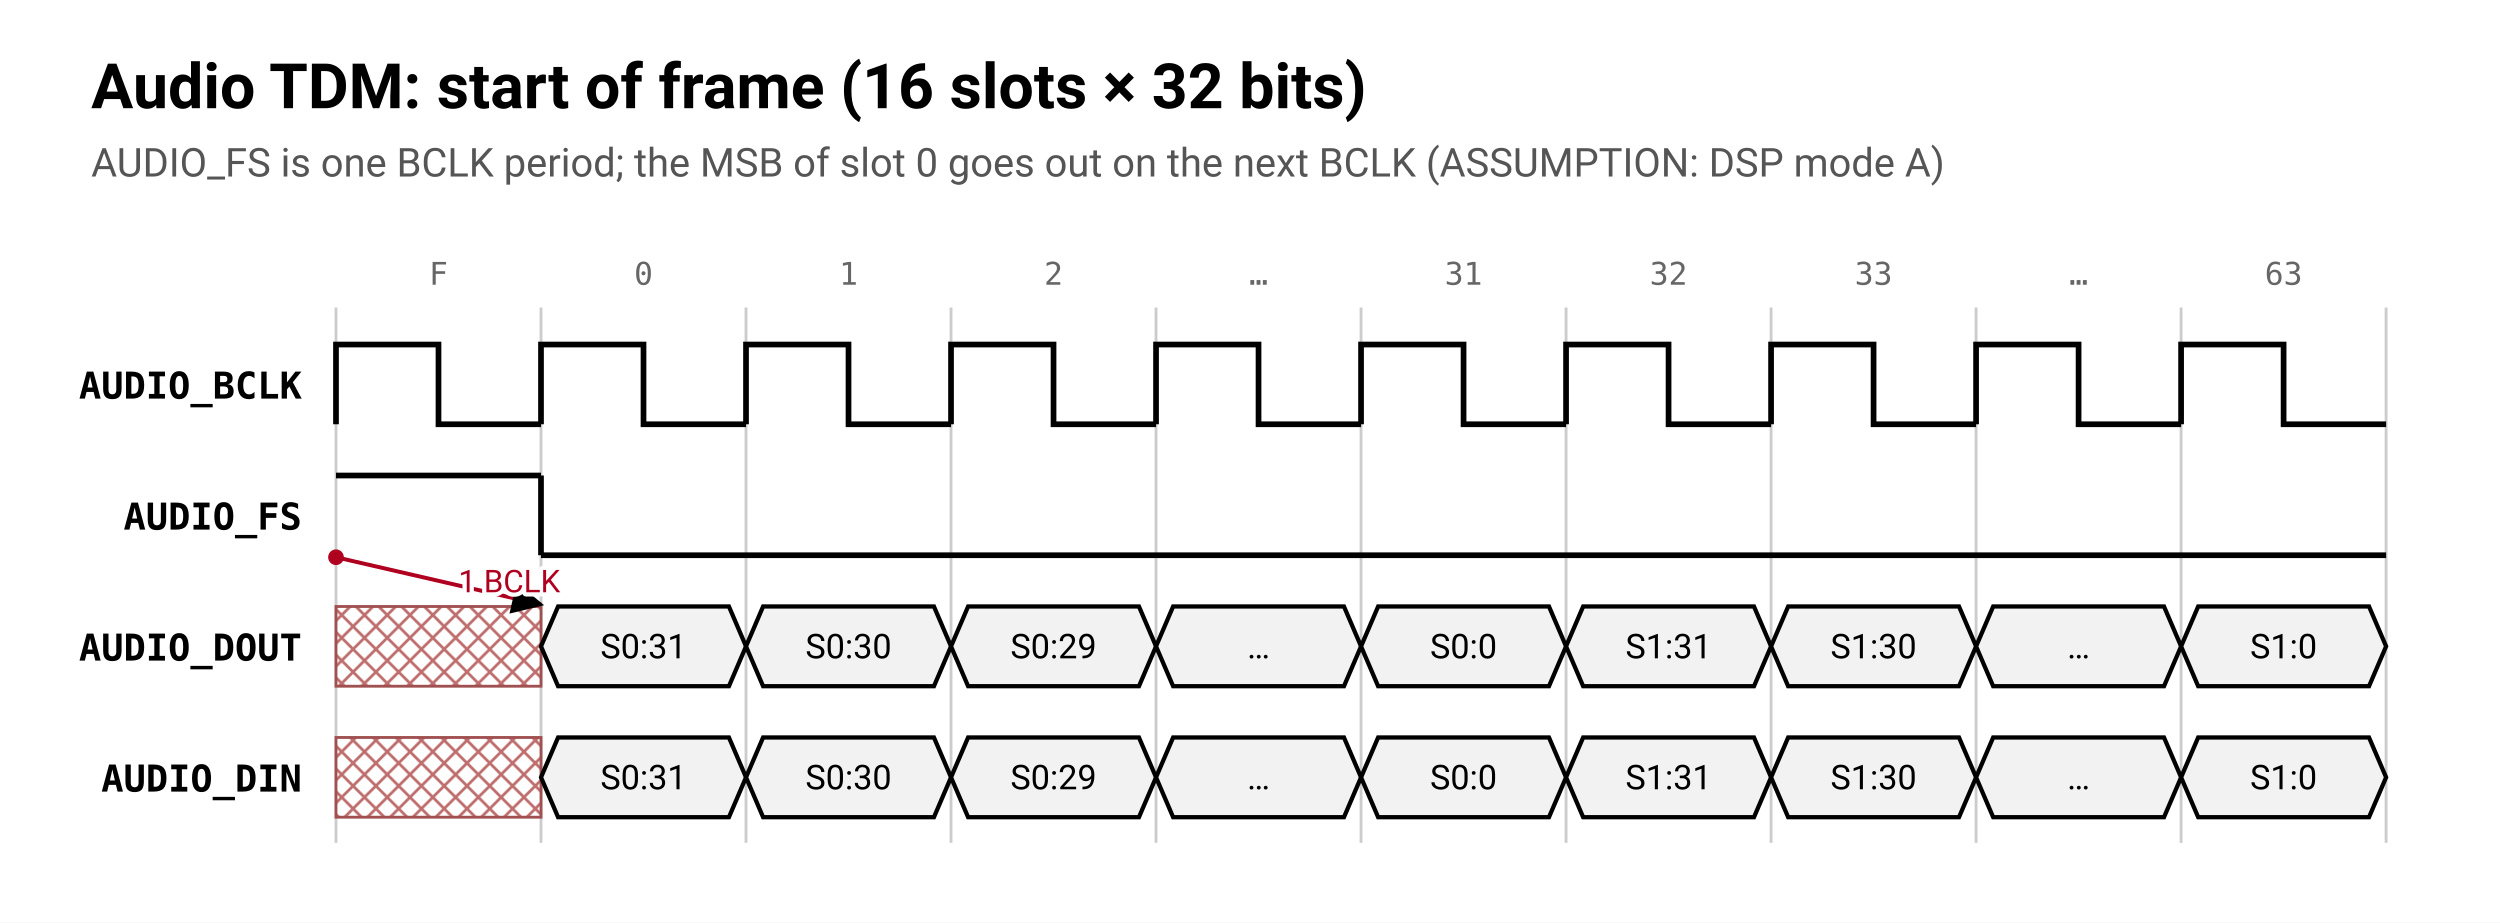
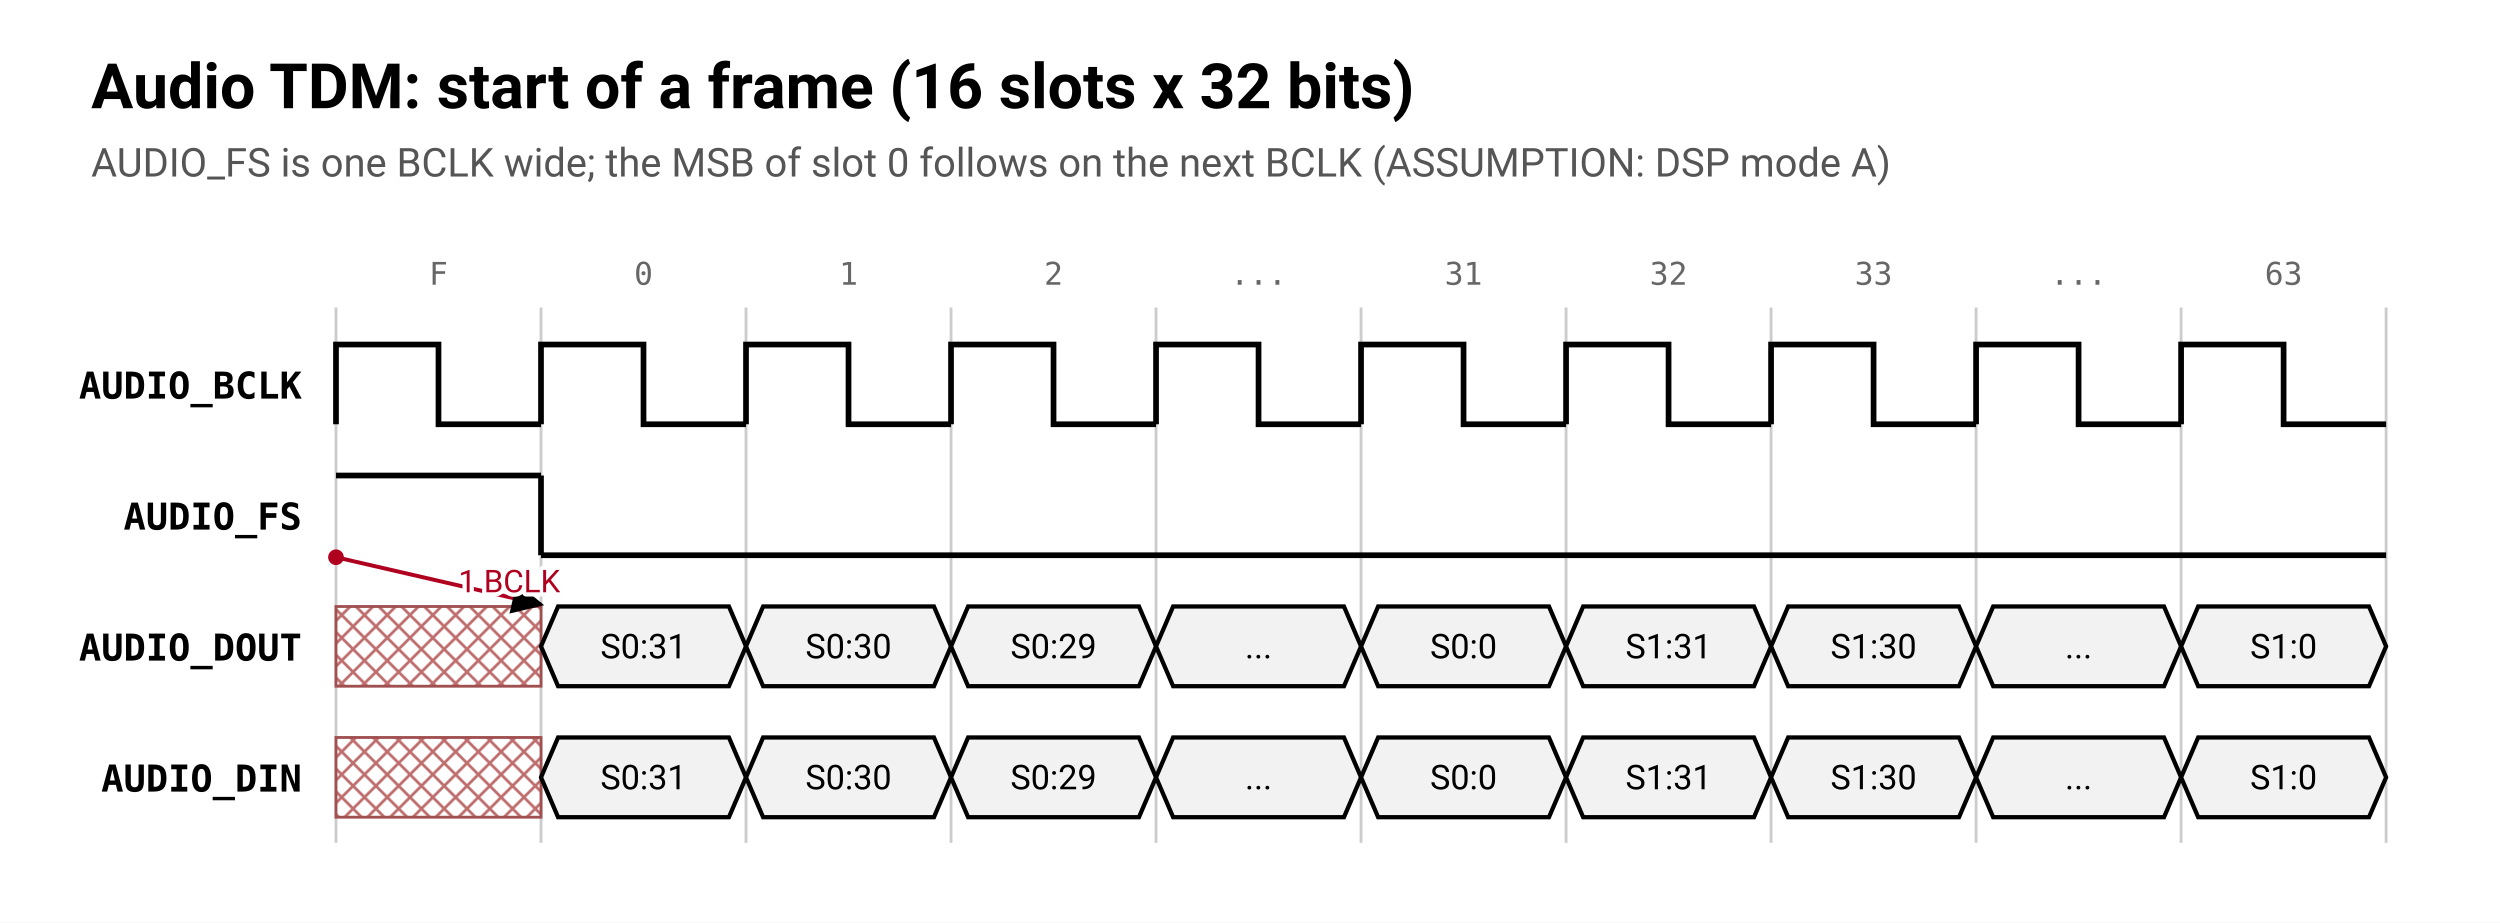
<svg xmlns="http://www.w3.org/2000/svg" width="878" height="324" viewBox="0 0 878 324">
  <defs>
    <pattern id="hatch" width="6" height="6" patternUnits="userSpaceOnUse" patternTransform="rotate(45)">
      <rect width="6" height="6" fill="#FFFFFF" />
      <line x1="0" y1="0" x2="0" y2="6" stroke="#B0B0B0" stroke-width="2" />
    </pattern>
    <pattern id="xpat" width="8" height="8" patternUnits="userSpaceOnUse">
      <rect width="8" height="8" fill="#FFFFFF" />
      <path d="M0 0L8 8M8 0L0 8" stroke="#C07070" stroke-width="1" />
    </pattern>
    <marker id="arr" viewBox="0 0 10 10" refX="9" refY="5" markerWidth="8" markerHeight="8" orient="auto">
      <path d="M0 0L10 5L0 10z" fill="#000000" />
    </marker>
  </defs>
  <style>text{font-family:-apple-system,BlinkMacSystemFont,"Segoe UI",Roboto,Helvetica,Arial,sans-serif}.m{font-family:ui-monospace,Menlo,Consolas,"DejaVu Sans Mono",monospace}</style>
  <rect width="878" height="324" fill="#FFFFFF" />
-   <text x="32" y="38" font-size="22" font-weight="700" fill="#000000">Audio TDM: start of frame (16 slots × 32 bits)</text>
-   <text x="32" y="62" font-size="14" fill="#555555">AUDIO_FS is one BCLK period; the MSB of slot 0 goes out on the next BCLK (ASSUMPTION: DSP mode A)</text>
+   <text x="32" y="38" font-size="22" font-weight="700" fill="#000000">Audio TDM: start of a frame (16 slots x 32 bits)</text>
+   <text x="32" y="62" font-size="14" fill="#555555">AUDIO_FS is one BCLK wide; the MSB of slot 0 follows on the next BCLK (ASSUMPTION: DSP mode A)</text>
  <line x1="118" y1="108" x2="118" y2="296" stroke="#CCCCCC" stroke-width="1" />
  <text x="154" y="100" font-size="11" text-anchor="middle" fill="#666666" class="m">F</text>
  <line x1="190" y1="108" x2="190" y2="296" stroke="#CCCCCC" stroke-width="1" />
  <text x="226" y="100" font-size="11" text-anchor="middle" fill="#666666" class="m">0</text>
  <line x1="262" y1="108" x2="262" y2="296" stroke="#CCCCCC" stroke-width="1" />
  <text x="298" y="100" font-size="11" text-anchor="middle" fill="#666666" class="m">1</text>
  <line x1="334" y1="108" x2="334" y2="296" stroke="#CCCCCC" stroke-width="1" />
  <text x="370" y="100" font-size="11" text-anchor="middle" fill="#666666" class="m">2</text>
  <line x1="406" y1="108" x2="406" y2="296" stroke="#CCCCCC" stroke-width="1" />
-   <text x="442" y="100" font-size="11" text-anchor="middle" fill="#666666" class="m">…</text>
+   <text x="442" y="100" font-size="11" text-anchor="middle" fill="#666666" class="m">...</text>
  <line x1="478" y1="108" x2="478" y2="296" stroke="#CCCCCC" stroke-width="1" />
  <text x="514" y="100" font-size="11" text-anchor="middle" fill="#666666" class="m">31</text>
  <line x1="550" y1="108" x2="550" y2="296" stroke="#CCCCCC" stroke-width="1" />
  <text x="586" y="100" font-size="11" text-anchor="middle" fill="#666666" class="m">32</text>
  <line x1="622" y1="108" x2="622" y2="296" stroke="#CCCCCC" stroke-width="1" />
  <text x="658" y="100" font-size="11" text-anchor="middle" fill="#666666" class="m">33</text>
  <line x1="694" y1="108" x2="694" y2="296" stroke="#CCCCCC" stroke-width="1" />
-   <text x="730" y="100" font-size="11" text-anchor="middle" fill="#666666" class="m">…</text>
+   <text x="730" y="100" font-size="11" text-anchor="middle" fill="#666666" class="m">...</text>
  <line x1="766" y1="108" x2="766" y2="296" stroke="#CCCCCC" stroke-width="1" />
  <text x="802" y="100" font-size="11" text-anchor="middle" fill="#666666" class="m">63</text>
  <line x1="838" y1="108" x2="838" y2="296" stroke="#CCCCCC" stroke-width="1" />
  <text x="106" y="140" font-size="13" text-anchor="end" fill="#000000" font-weight="700" class="m">AUDIO_BCLK</text>
  <path d="M118 149 L118 121 L154 121 L154 149 L190 149 M190 149 L190 121 L226 121 L226 149 L262 149 M262 149 L262 121 L298 121 L298 149 L334 149 M334 149 L334 121 L370 121 L370 149 L406 149 M406 149 L406 121 L442 121 L442 149 L478 149 M478 149 L478 121 L514 121 L514 149 L550 149 M550 149 L550 121 L586 121 L586 149 L622 149 M622 149 L622 121 L658 121 L658 149 L694 149 M694 149 L694 121 L730 121 L730 149 L766 149 M766 149 L766 121 L802 121 L802 149 L838 149" fill="none" stroke="#000000" stroke-width="2" />
  <text x="106" y="186" font-size="13" text-anchor="end" fill="#000000" font-weight="700" class="m">AUDIO_FS</text>
  <line x1="118" y1="167" x2="190" y2="167" stroke="#000000" stroke-width="2" />
  <line x1="190" y1="195" x2="838" y2="195" stroke="#000000" stroke-width="2" />
  <line x1="190" y1="167" x2="190" y2="195" stroke="#000000" stroke-width="2" />
  <text x="106" y="232" font-size="13" text-anchor="end" fill="#000000" font-weight="700" class="m">AUDIO_DOUT</text>
  <rect x="118" y="213" width="72" height="28" fill="url(#xpat)" stroke="#A05050" stroke-width="1" />
  <polygon points="196,213 256,213 262,227 256,241 196,241 190,227" fill="#F2F2F2" stroke="#000000" stroke-width="1.5" />
  <text x="226" y="231.2" font-size="12" text-anchor="middle" fill="#000000">S0:31</text>
  <polygon points="268,213 328,213 334,227 328,241 268,241 262,227" fill="#F2F2F2" stroke="#000000" stroke-width="1.5" />
  <text x="298" y="231.2" font-size="12" text-anchor="middle" fill="#000000">S0:30</text>
  <polygon points="340,213 400,213 406,227 400,241 340,241 334,227" fill="#F2F2F2" stroke="#000000" stroke-width="1.5" />
  <text x="370" y="231.2" font-size="12" text-anchor="middle" fill="#000000">S0:29</text>
  <polygon points="412,213 472,213 478,227 472,241 412,241 406,227" fill="#F2F2F2" stroke="#000000" stroke-width="1.5" />
-   <text x="442" y="231.2" font-size="12" text-anchor="middle" fill="#000000">…</text>
+   <text x="442" y="231.2" font-size="12" text-anchor="middle" fill="#000000">...</text>
  <polygon points="484,213 544,213 550,227 544,241 484,241 478,227" fill="#F2F2F2" stroke="#000000" stroke-width="1.5" />
  <text x="514" y="231.2" font-size="12" text-anchor="middle" fill="#000000">S0:0</text>
  <polygon points="556,213 616,213 622,227 616,241 556,241 550,227" fill="#F2F2F2" stroke="#000000" stroke-width="1.5" />
  <text x="586" y="231.2" font-size="12" text-anchor="middle" fill="#000000">S1:31</text>
  <polygon points="628,213 688,213 694,227 688,241 628,241 622,227" fill="#F2F2F2" stroke="#000000" stroke-width="1.5" />
  <text x="658" y="231.2" font-size="12" text-anchor="middle" fill="#000000">S1:30</text>
  <polygon points="700,213 760,213 766,227 760,241 700,241 694,227" fill="#F2F2F2" stroke="#000000" stroke-width="1.5" />
-   <text x="730" y="231.2" font-size="12" text-anchor="middle" fill="#000000">…</text>
+   <text x="730" y="231.2" font-size="12" text-anchor="middle" fill="#000000">...</text>
  <polygon points="772,213 832,213 838,227 832,241 772,241 766,227" fill="#F2F2F2" stroke="#000000" stroke-width="1.5" />
  <text x="802" y="231.2" font-size="12" text-anchor="middle" fill="#000000">S1:0</text>
  <text x="106" y="278" font-size="13" text-anchor="end" fill="#000000" font-weight="700" class="m">AUDIO_DIN</text>
  <rect x="118" y="259" width="72" height="28" fill="url(#xpat)" stroke="#A05050" stroke-width="1" />
  <polygon points="196,259 256,259 262,273 256,287 196,287 190,273" fill="#F2F2F2" stroke="#000000" stroke-width="1.5" />
  <text x="226" y="277.2" font-size="12" text-anchor="middle" fill="#000000">S0:31</text>
  <polygon points="268,259 328,259 334,273 328,287 268,287 262,273" fill="#F2F2F2" stroke="#000000" stroke-width="1.5" />
  <text x="298" y="277.2" font-size="12" text-anchor="middle" fill="#000000">S0:30</text>
  <polygon points="340,259 400,259 406,273 400,287 340,287 334,273" fill="#F2F2F2" stroke="#000000" stroke-width="1.5" />
  <text x="370" y="277.2" font-size="12" text-anchor="middle" fill="#000000">S0:29</text>
  <polygon points="412,259 472,259 478,273 472,287 412,287 406,273" fill="#F2F2F2" stroke="#000000" stroke-width="1.5" />
-   <text x="442" y="277.2" font-size="12" text-anchor="middle" fill="#000000">…</text>
+   <text x="442" y="277.2" font-size="12" text-anchor="middle" fill="#000000">...</text>
  <polygon points="484,259 544,259 550,273 544,287 484,287 478,273" fill="#F2F2F2" stroke="#000000" stroke-width="1.5" />
  <text x="514" y="277.2" font-size="12" text-anchor="middle" fill="#000000">S0:0</text>
  <polygon points="556,259 616,259 622,273 616,287 556,287 550,273" fill="#F2F2F2" stroke="#000000" stroke-width="1.5" />
  <text x="586" y="277.2" font-size="12" text-anchor="middle" fill="#000000">S1:31</text>
  <polygon points="628,259 688,259 694,273 688,287 628,287 622,273" fill="#F2F2F2" stroke="#000000" stroke-width="1.5" />
  <text x="658" y="277.2" font-size="12" text-anchor="middle" fill="#000000">S1:30</text>
  <polygon points="700,259 760,259 766,273 760,287 700,287 694,273" fill="#F2F2F2" stroke="#000000" stroke-width="1.5" />
-   <text x="730" y="277.2" font-size="12" text-anchor="middle" fill="#000000">…</text>
+   <text x="730" y="277.2" font-size="12" text-anchor="middle" fill="#000000">...</text>
  <polygon points="772,259 832,259 838,273 832,287 772,287 766,273" fill="#F2F2F2" stroke="#000000" stroke-width="1.5" />
  <text x="802" y="277.2" font-size="12" text-anchor="middle" fill="#000000">S1:0</text>
  <path d="M118 195.7 L190 212.3" fill="none" stroke="#B00020" stroke-width="1.4" marker-end="url(#arr)" />
  <circle cx="118" cy="195.7" r="2.5" fill="#B00020" stroke="#B00020" stroke-width="0.5" />
  <text x="161" y="208" font-size="11" text-anchor="start" fill="#B00020" style="paint-order:stroke;stroke:#fff;stroke-width:3px;stroke-linejoin:round">1 BCLK</text>
</svg>
